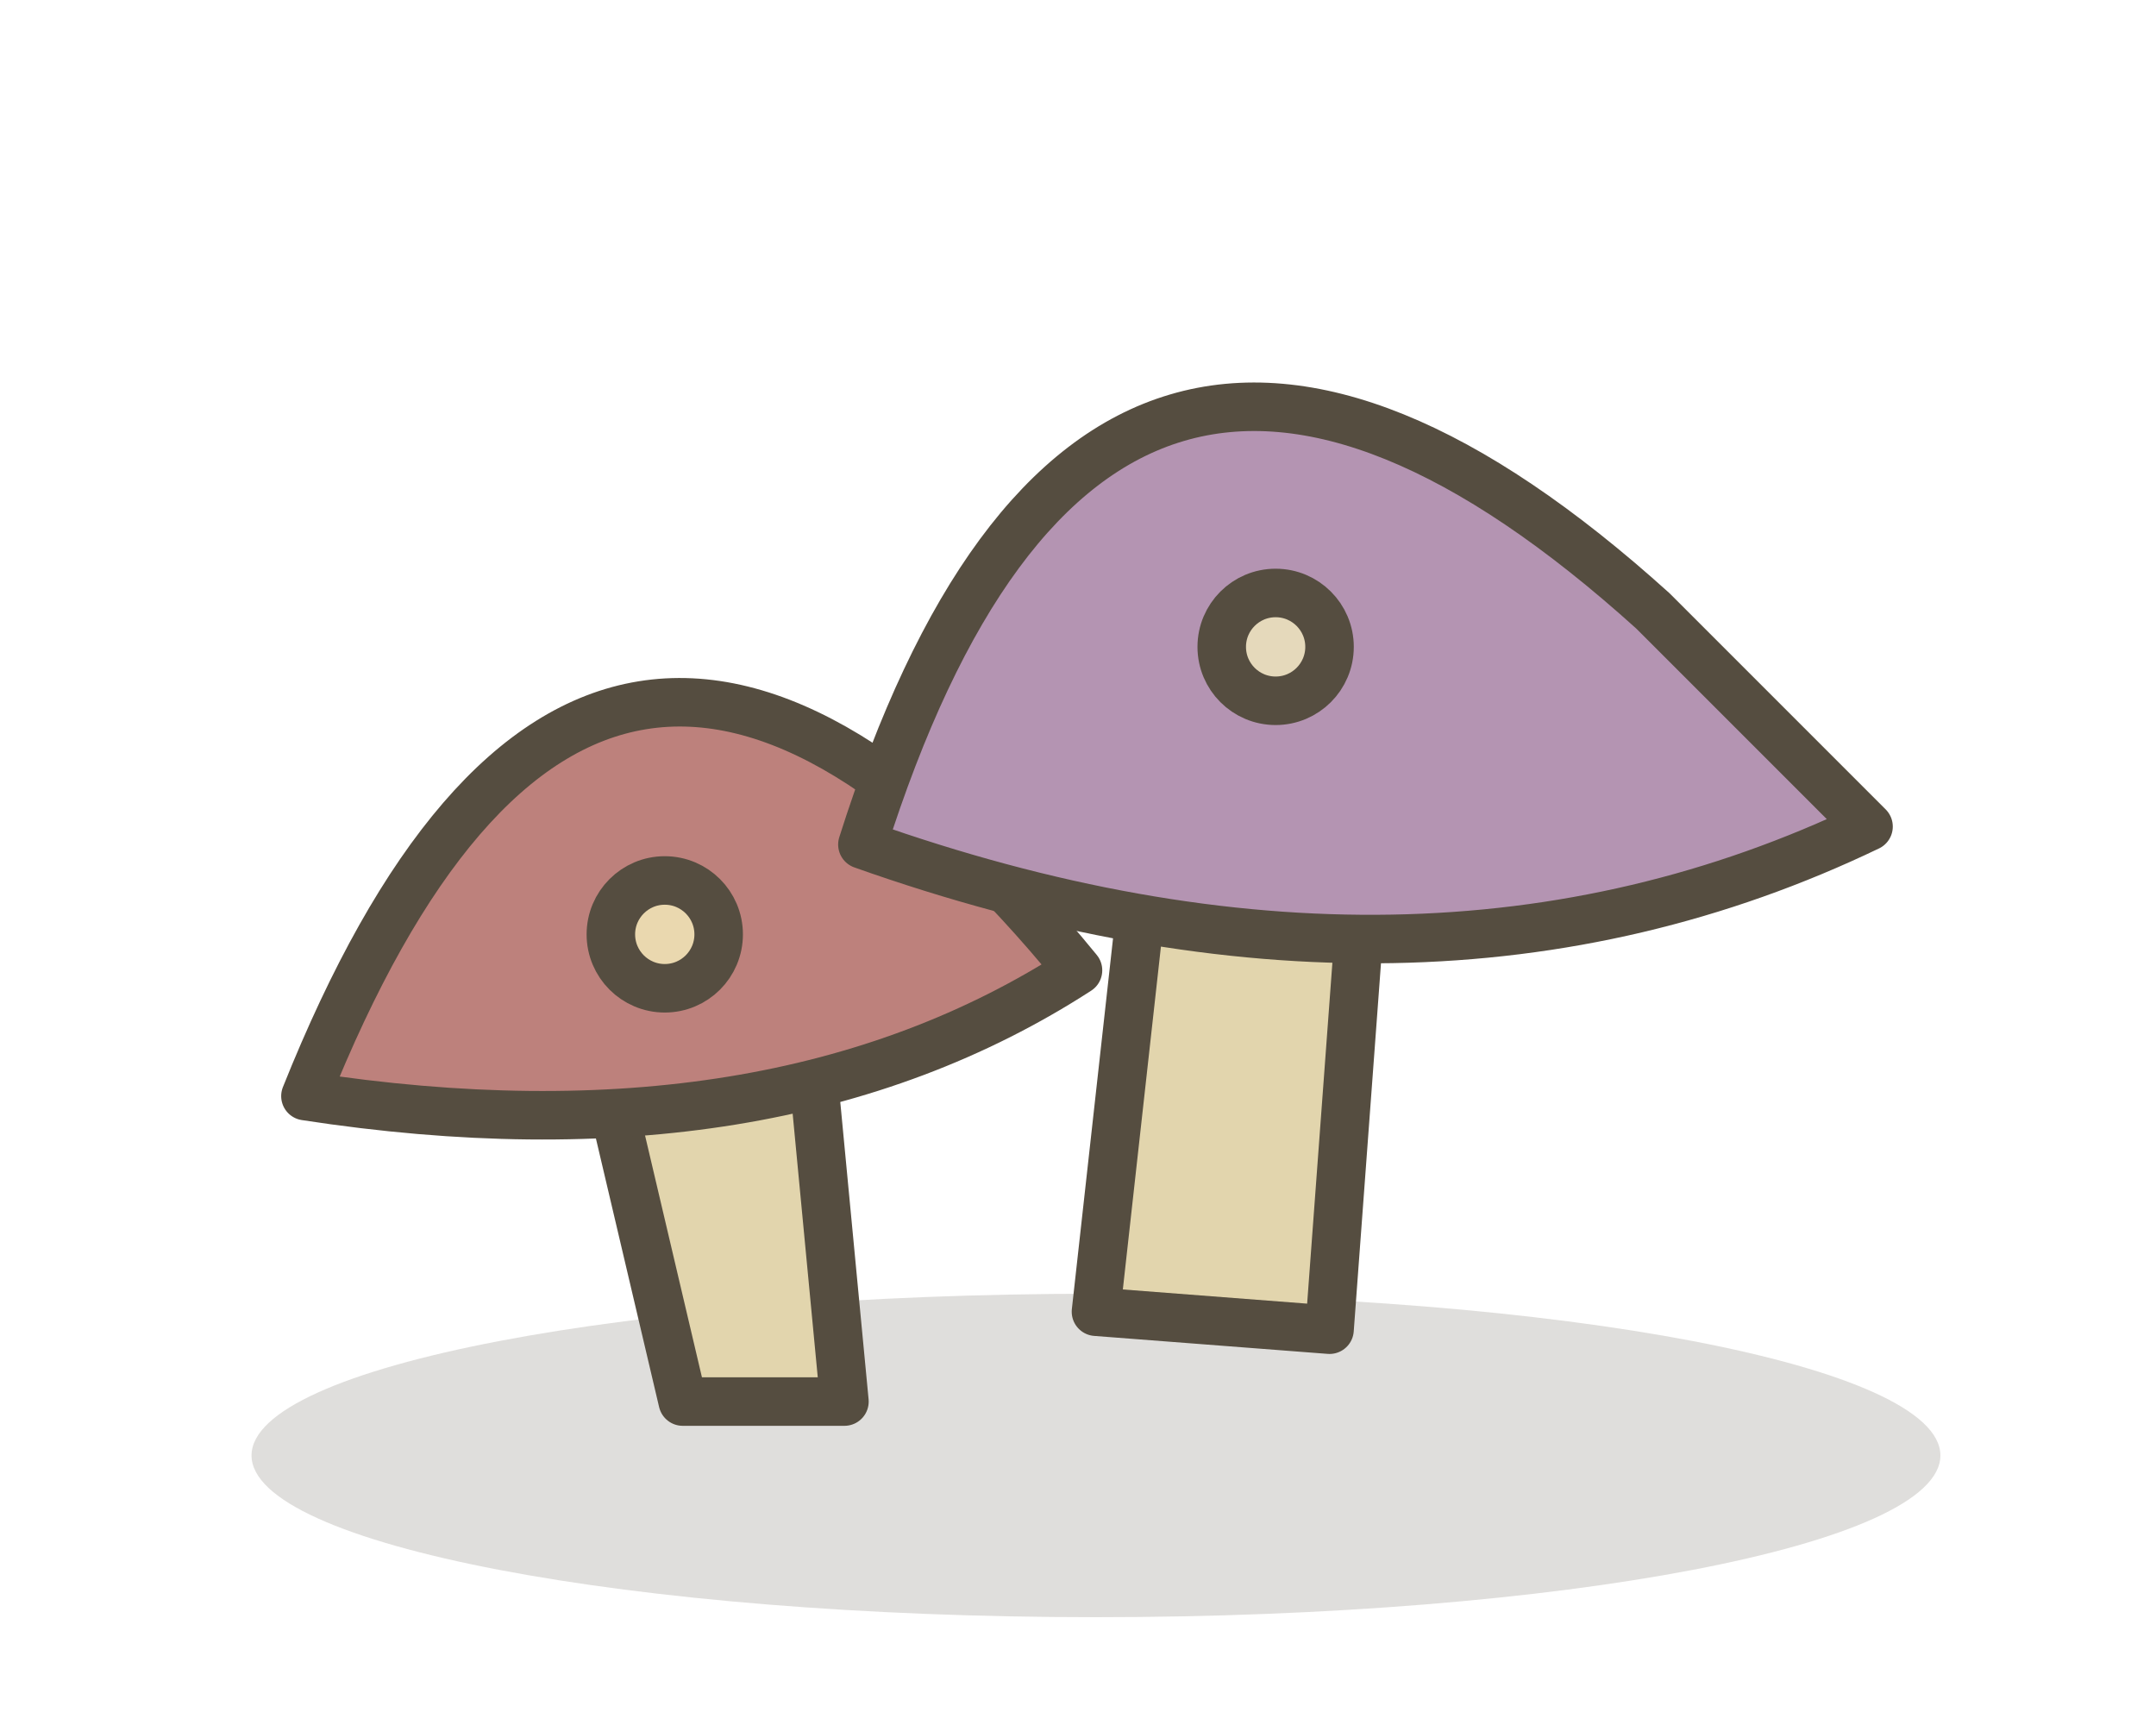
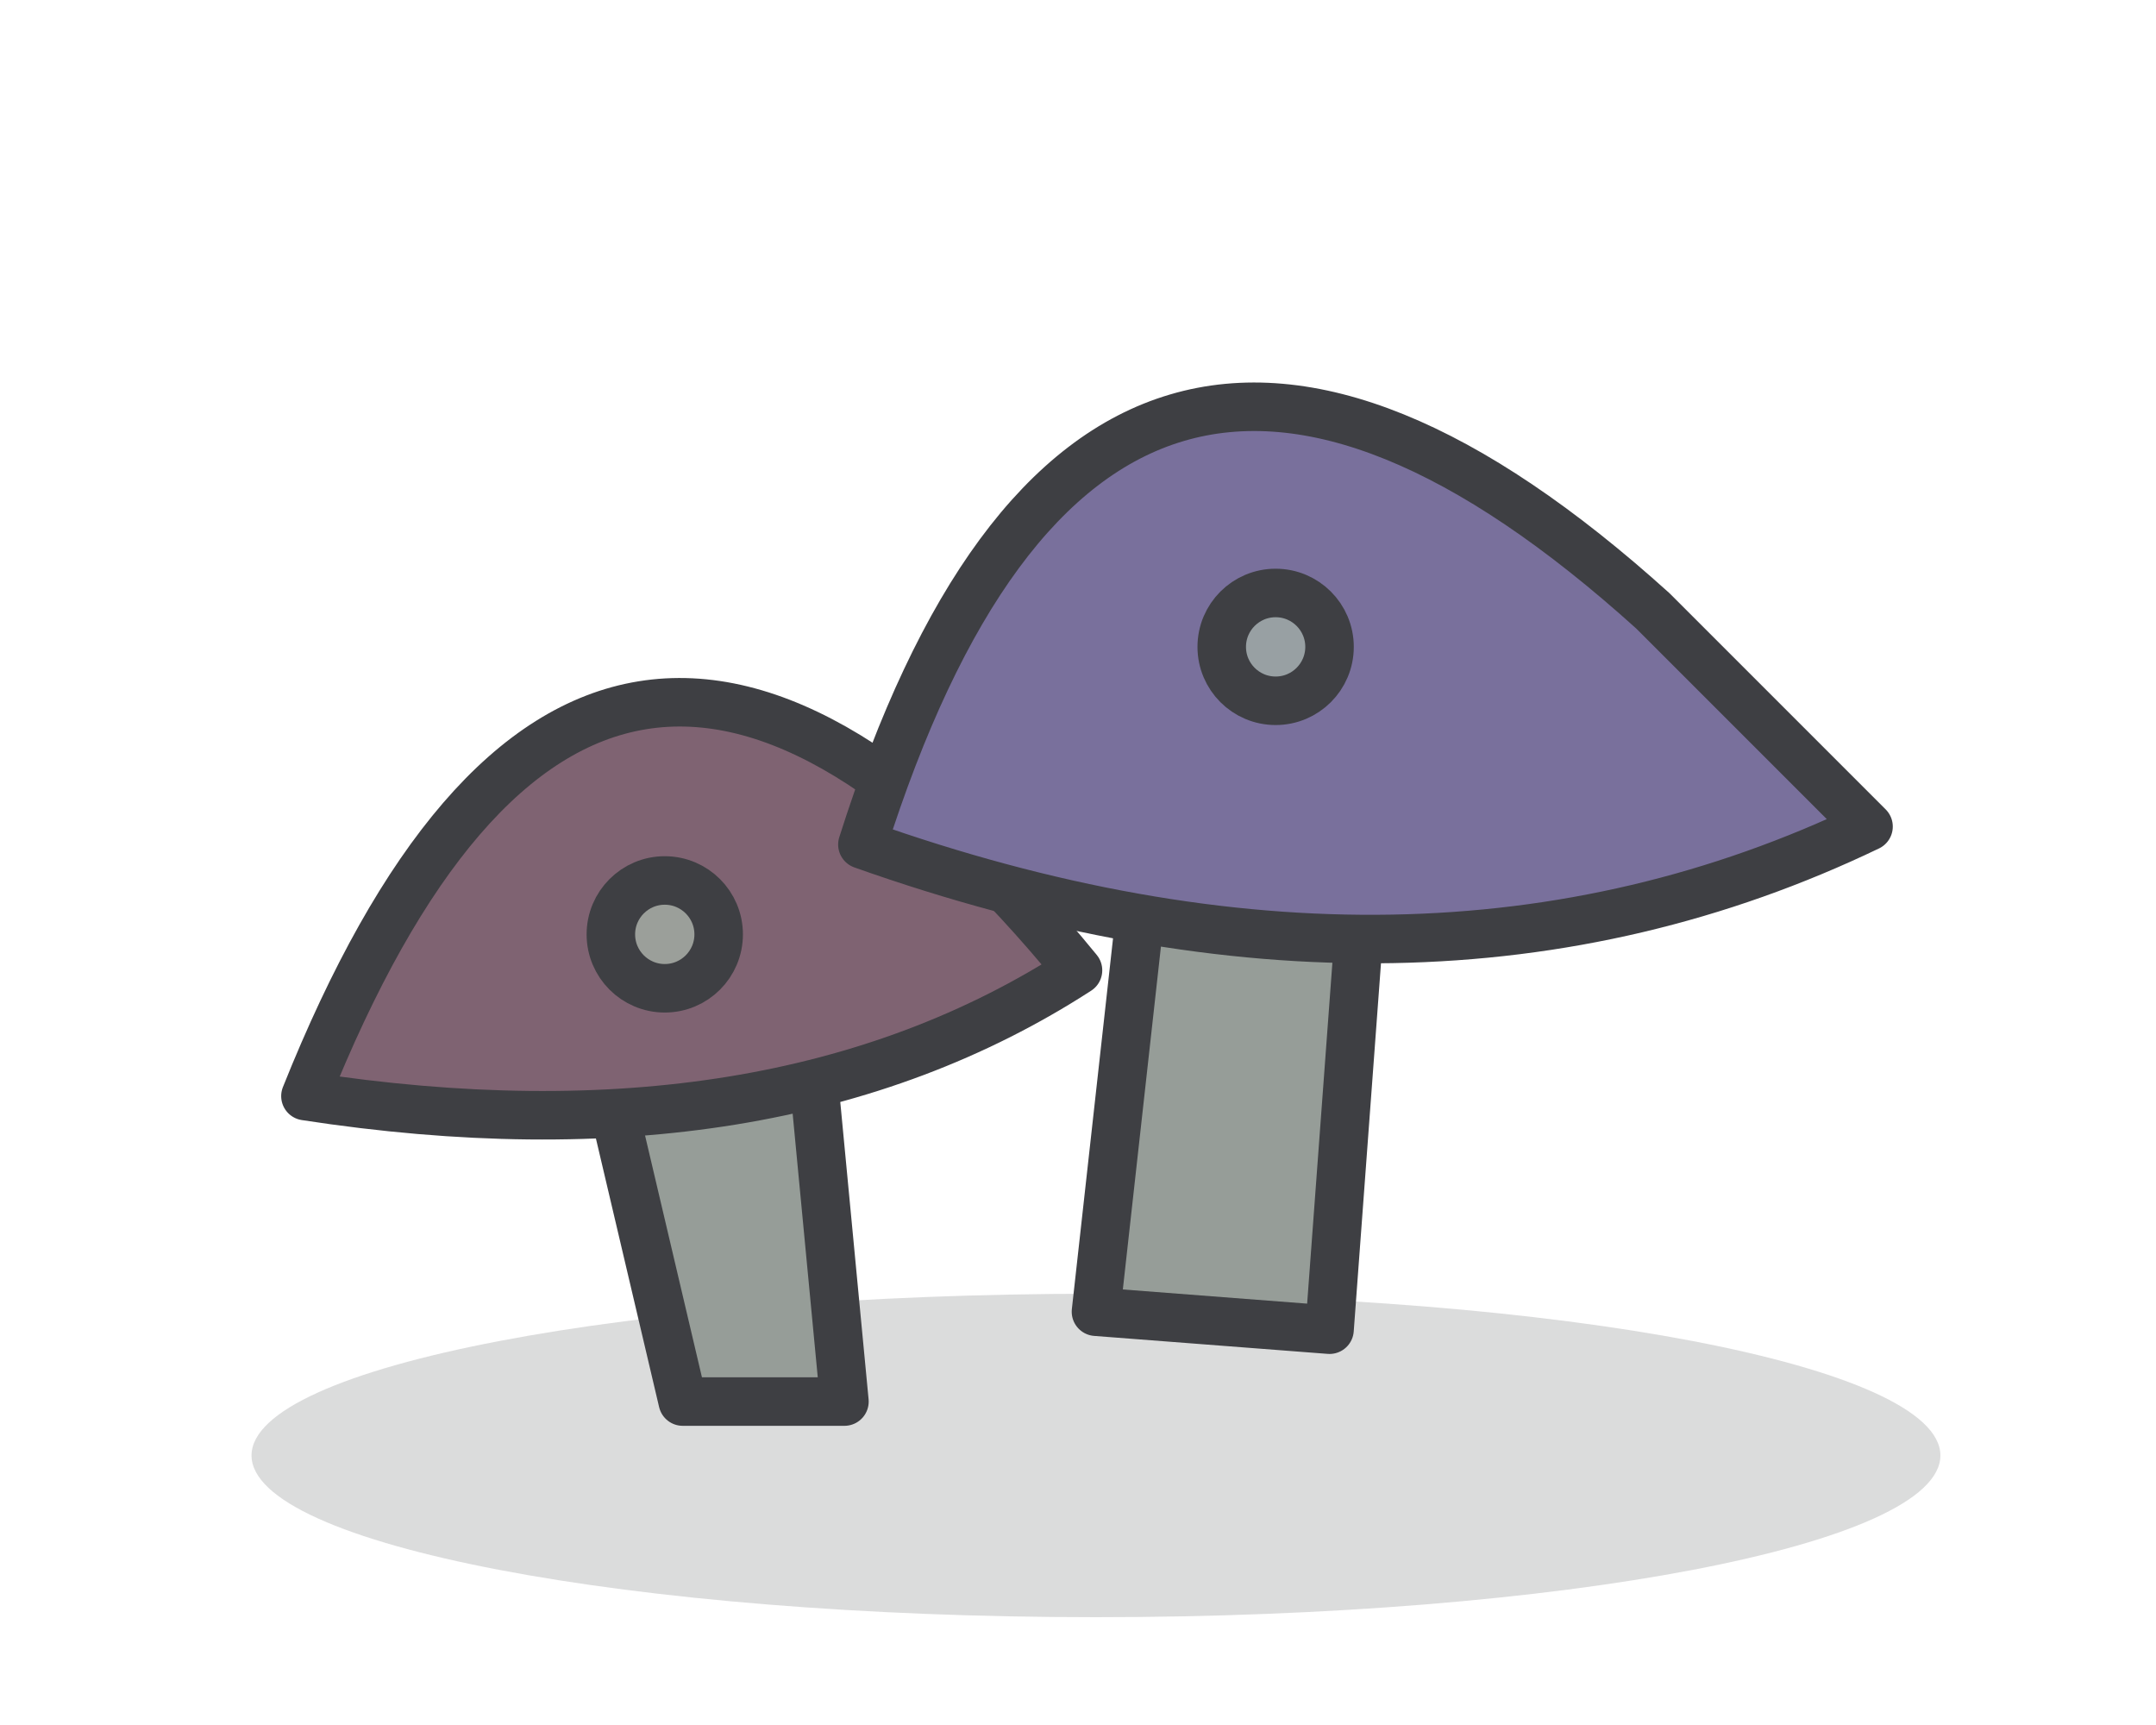
<svg xmlns="http://www.w3.org/2000/svg" width="120" height="96" viewBox="0 0 120 96">
-   <ellipse cx="61" cy="81" rx="47" ry="9" fill="#50483b" opacity=".18" />
-   <g stroke="#554d40" stroke-width="2.7" stroke-linejoin="round" stroke-linecap="round">
-     <path d="M34 61l4 17h9l-2-21zm30-15-3 27 13 1 2-27z" fill="#e2d5ad" />
-     <path d="M17 61q16-40 43-7-17 11-43 7z" fill="#bd817c" />
-     <path d="M48 47q13-41 44-13l12 12q-25 12-56 1z" fill="#b494b2" />
-     <circle cx="71" cy="36" r="3" fill="#e5d9bb" />
-     <circle cx="37" cy="52" r="3" fill="#ead8af" />
+   <ellipse cx="61" cy="81" rx="47" ry="9" fill="#3a3c3f" opacity=".18" />
+   <g stroke="#3e3f43" stroke-width="2.7" stroke-linejoin="round" stroke-linecap="round">
+     <path d="M34 61l4 17h9l-2-21zm30-15-3 27 13 1 2-27z" fill="#969d98" />
+     <path d="M17 61q16-40 43-7-17 11-43 7z" fill="#7f6372" />
+     <path d="M48 47q13-41 44-13l12 12q-25 12-56 1z" fill="#79709c" />
+     <circle cx="71" cy="36" r="3" fill="#98a0a3" />
+     <circle cx="37" cy="52" r="3" fill="#9b9f9a" />
  </g>
</svg>
